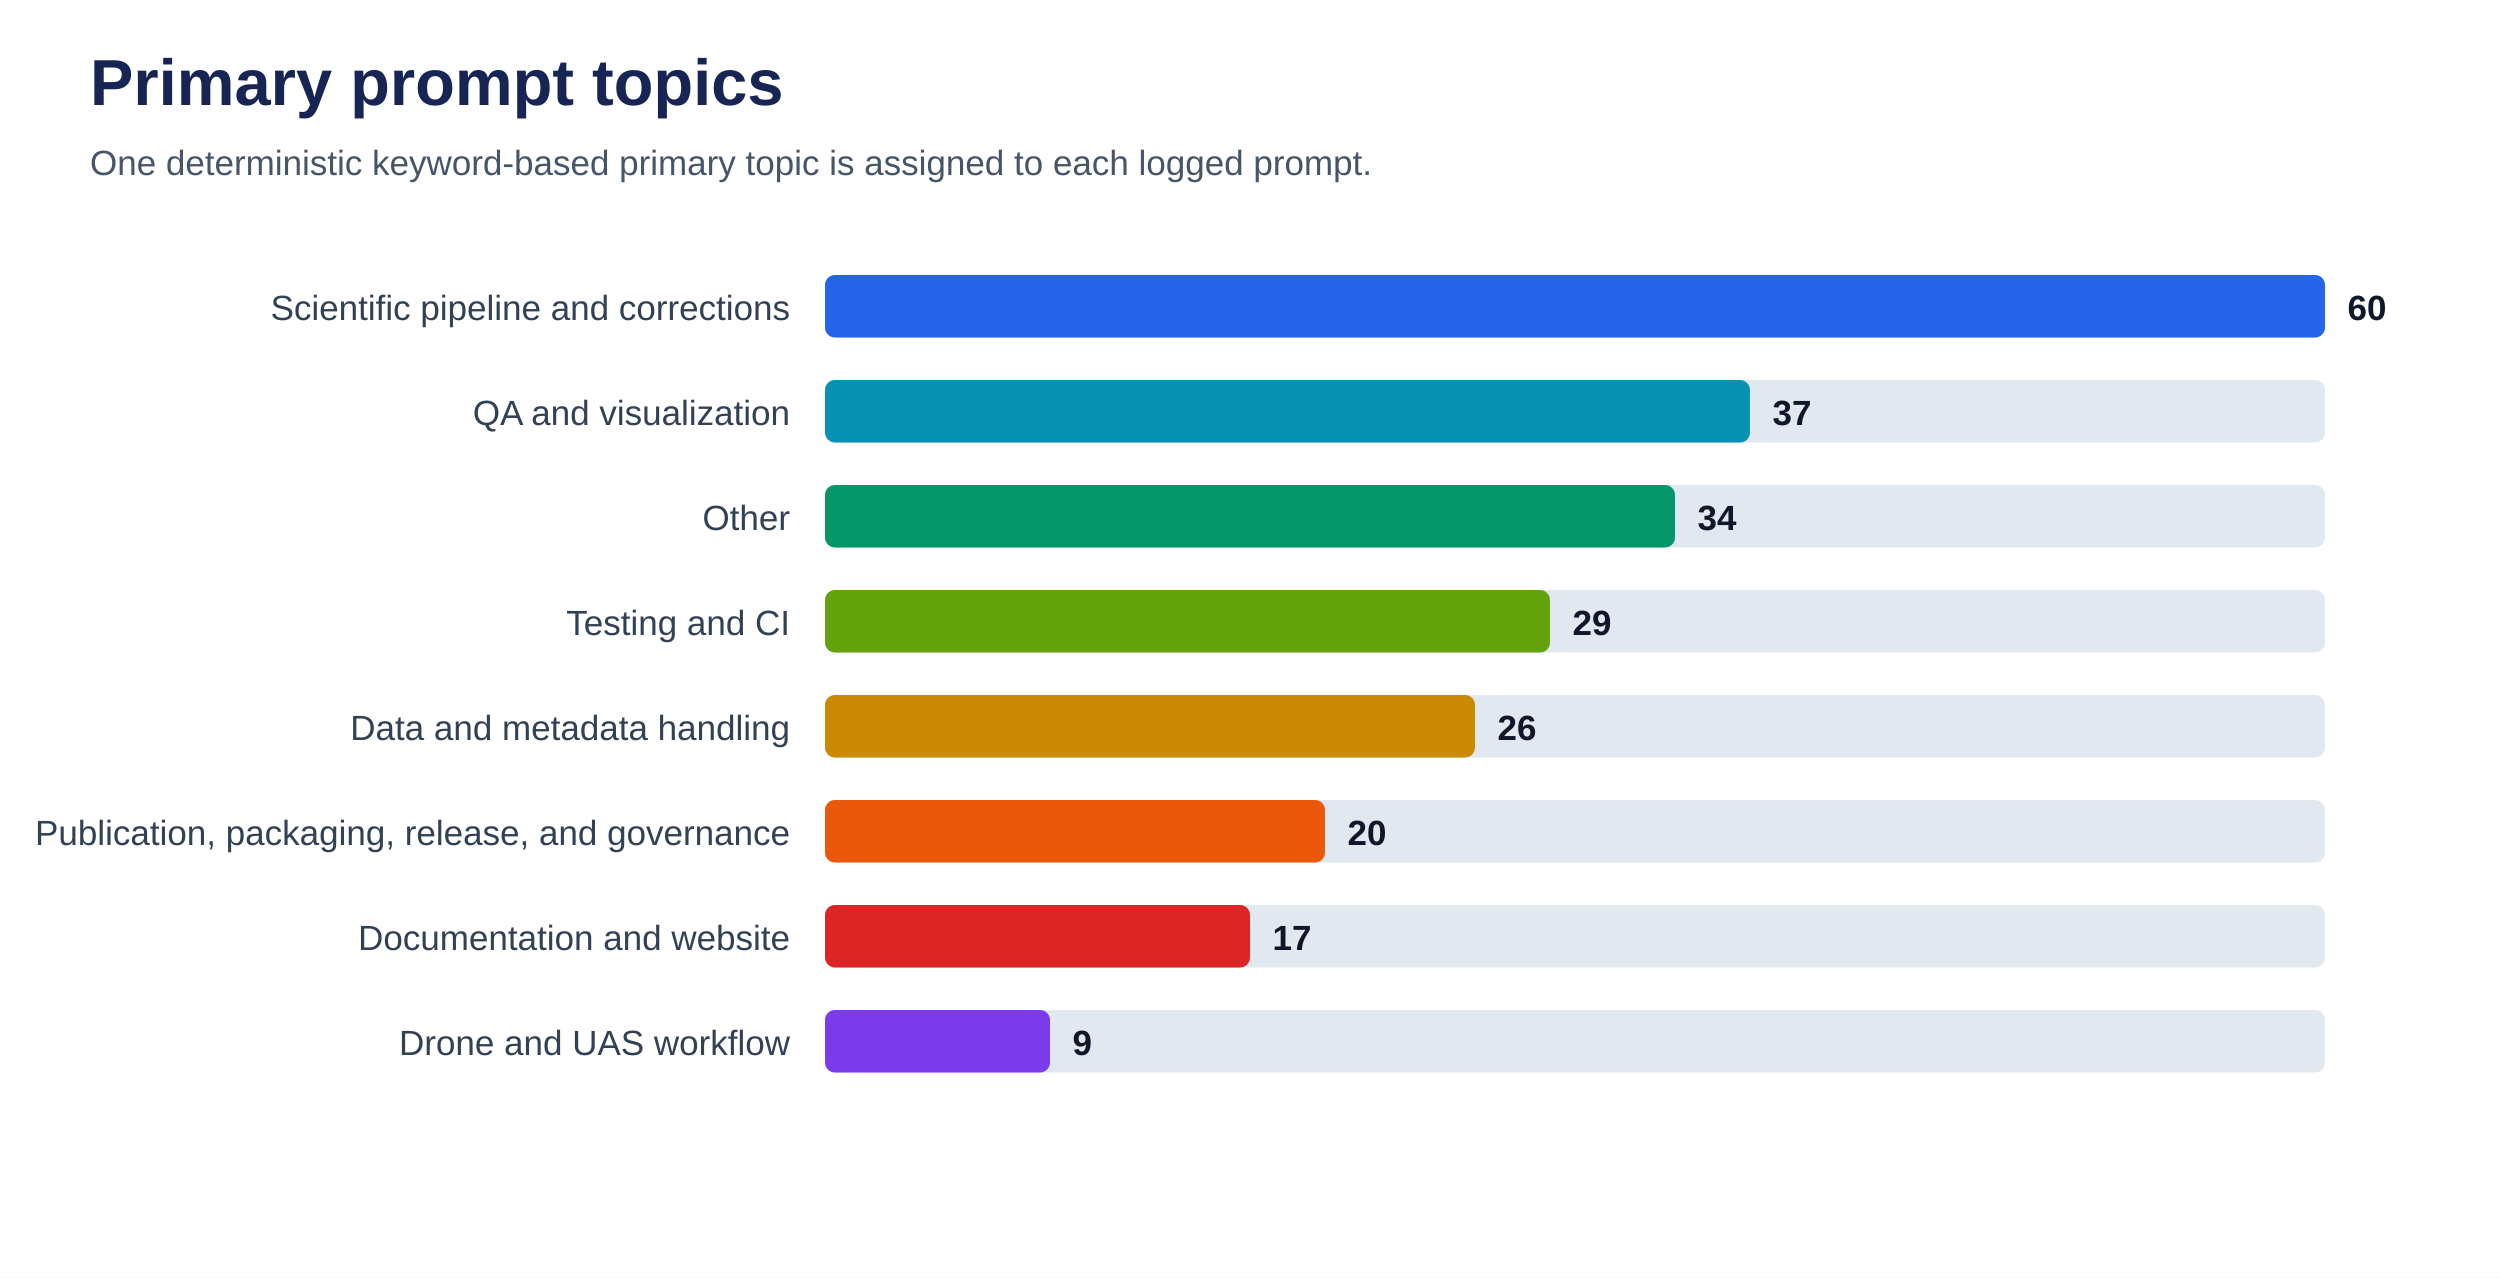
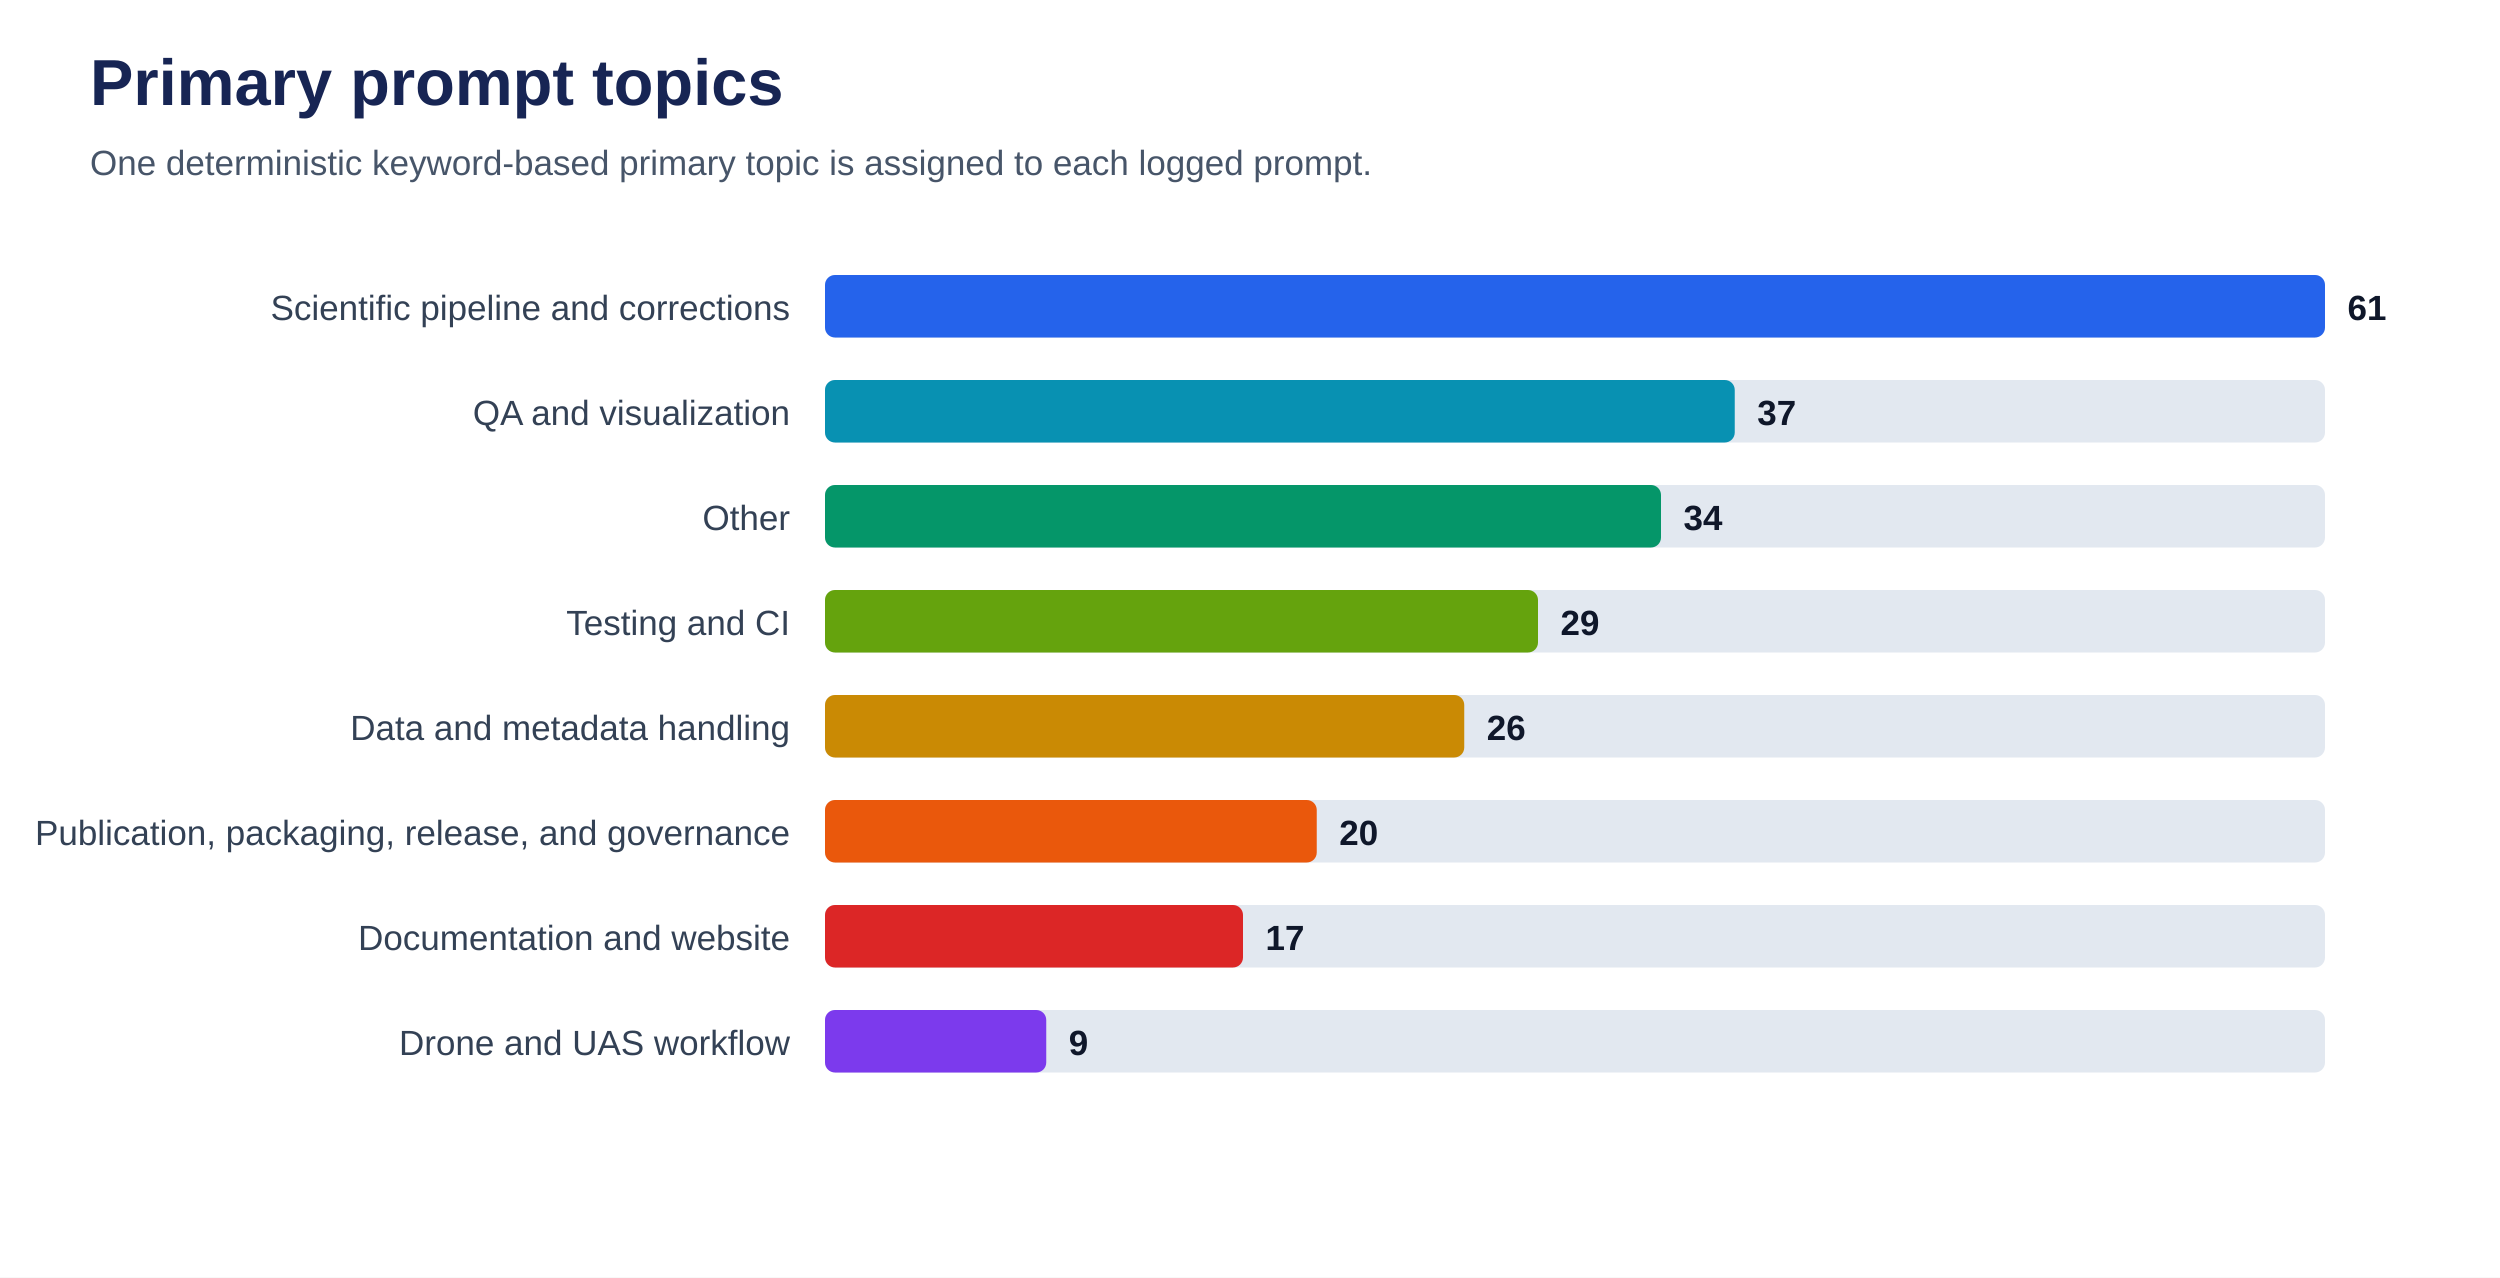
<svg xmlns="http://www.w3.org/2000/svg" viewBox="0 0 1000 511" role="img" aria-labelledby="title desc">
  <rect width="100%" height="100%" fill="#ffffff" />
  <text x="36" y="42" font-family="Arial, sans-serif" font-size="26" font-weight="700" fill="#172554">Primary prompt topics</text>
  <text x="36" y="70" font-family="Arial, sans-serif" font-size="14" fill="#475569">One deterministic keyword-based primary topic is assigned to each logged prompt.</text>
  <text x="316" y="128" text-anchor="end" font-family="Arial, sans-serif" font-size="14" fill="#334155">Scientific pipeline and corrections</text>
  <rect x="330" y="110" width="600" height="25" rx="4" fill="#e2e8f0" />
  <rect x="330" y="110" width="600.0" height="25" rx="4" fill="#2563eb" />
-   <text x="939.0" y="128" font-family="Arial, sans-serif" font-size="14" font-weight="700" fill="#0f172a">60</text>
+   <text x="939.0" y="128" font-family="Arial, sans-serif" font-size="14" font-weight="700" fill="#0f172a">61</text>
  <text x="316" y="170" text-anchor="end" font-family="Arial, sans-serif" font-size="14" fill="#334155">QA and visualization</text>
  <rect x="330" y="152" width="600" height="25" rx="4" fill="#e2e8f0" />
-   <rect x="330" y="152" width="370.0" height="25" rx="4" fill="#0891b2" />
-   <text x="709.0" y="170" font-family="Arial, sans-serif" font-size="14" font-weight="700" fill="#0f172a">37</text>
+   <rect x="330" y="152" width="363.9" height="25" rx="4" fill="#0891b2" />
+   <text x="702.9" y="170" font-family="Arial, sans-serif" font-size="14" font-weight="700" fill="#0f172a">37</text>
  <text x="316" y="212" text-anchor="end" font-family="Arial, sans-serif" font-size="14" fill="#334155">Other</text>
  <rect x="330" y="194" width="600" height="25" rx="4" fill="#e2e8f0" />
-   <rect x="330" y="194" width="340.0" height="25" rx="4" fill="#059669" />
-   <text x="679.0" y="212" font-family="Arial, sans-serif" font-size="14" font-weight="700" fill="#0f172a">34</text>
+   <rect x="330" y="194" width="334.4" height="25" rx="4" fill="#059669" />
+   <text x="673.4" y="212" font-family="Arial, sans-serif" font-size="14" font-weight="700" fill="#0f172a">34</text>
  <text x="316" y="254" text-anchor="end" font-family="Arial, sans-serif" font-size="14" fill="#334155">Testing and CI</text>
  <rect x="330" y="236" width="600" height="25" rx="4" fill="#e2e8f0" />
-   <rect x="330" y="236" width="290.0" height="25" rx="4" fill="#65a30d" />
-   <text x="629.0" y="254" font-family="Arial, sans-serif" font-size="14" font-weight="700" fill="#0f172a">29</text>
+   <rect x="330" y="236" width="285.2" height="25" rx="4" fill="#65a30d" />
+   <text x="624.2" y="254" font-family="Arial, sans-serif" font-size="14" font-weight="700" fill="#0f172a">29</text>
  <text x="316" y="296" text-anchor="end" font-family="Arial, sans-serif" font-size="14" fill="#334155">Data and metadata handling</text>
  <rect x="330" y="278" width="600" height="25" rx="4" fill="#e2e8f0" />
-   <rect x="330" y="278" width="260.0" height="25" rx="4" fill="#ca8a04" />
-   <text x="599.0" y="296" font-family="Arial, sans-serif" font-size="14" font-weight="700" fill="#0f172a">26</text>
+   <rect x="330" y="278" width="255.7" height="25" rx="4" fill="#ca8a04" />
+   <text x="594.7" y="296" font-family="Arial, sans-serif" font-size="14" font-weight="700" fill="#0f172a">26</text>
  <text x="316" y="338" text-anchor="end" font-family="Arial, sans-serif" font-size="14" fill="#334155">Publication, packaging, release, and governance</text>
  <rect x="330" y="320" width="600" height="25" rx="4" fill="#e2e8f0" />
-   <rect x="330" y="320" width="200.0" height="25" rx="4" fill="#ea580c" />
-   <text x="539.0" y="338" font-family="Arial, sans-serif" font-size="14" font-weight="700" fill="#0f172a">20</text>
+   <rect x="330" y="320" width="196.7" height="25" rx="4" fill="#ea580c" />
+   <text x="535.7" y="338" font-family="Arial, sans-serif" font-size="14" font-weight="700" fill="#0f172a">20</text>
  <text x="316" y="380" text-anchor="end" font-family="Arial, sans-serif" font-size="14" fill="#334155">Documentation and website</text>
  <rect x="330" y="362" width="600" height="25" rx="4" fill="#e2e8f0" />
-   <rect x="330" y="362" width="170.0" height="25" rx="4" fill="#dc2626" />
-   <text x="509.0" y="380" font-family="Arial, sans-serif" font-size="14" font-weight="700" fill="#0f172a">17</text>
+   <rect x="330" y="362" width="167.2" height="25" rx="4" fill="#dc2626" />
+   <text x="506.2" y="380" font-family="Arial, sans-serif" font-size="14" font-weight="700" fill="#0f172a">17</text>
  <text x="316" y="422" text-anchor="end" font-family="Arial, sans-serif" font-size="14" fill="#334155">Drone and UAS workflow</text>
  <rect x="330" y="404" width="600" height="25" rx="4" fill="#e2e8f0" />
-   <rect x="330" y="404" width="90.0" height="25" rx="4" fill="#7c3aed" />
-   <text x="429.0" y="422" font-family="Arial, sans-serif" font-size="14" font-weight="700" fill="#0f172a">9</text>
+   <rect x="330" y="404" width="88.5" height="25" rx="4" fill="#7c3aed" />
+   <text x="427.5" y="422" font-family="Arial, sans-serif" font-size="14" font-weight="700" fill="#0f172a">9</text>
</svg>
